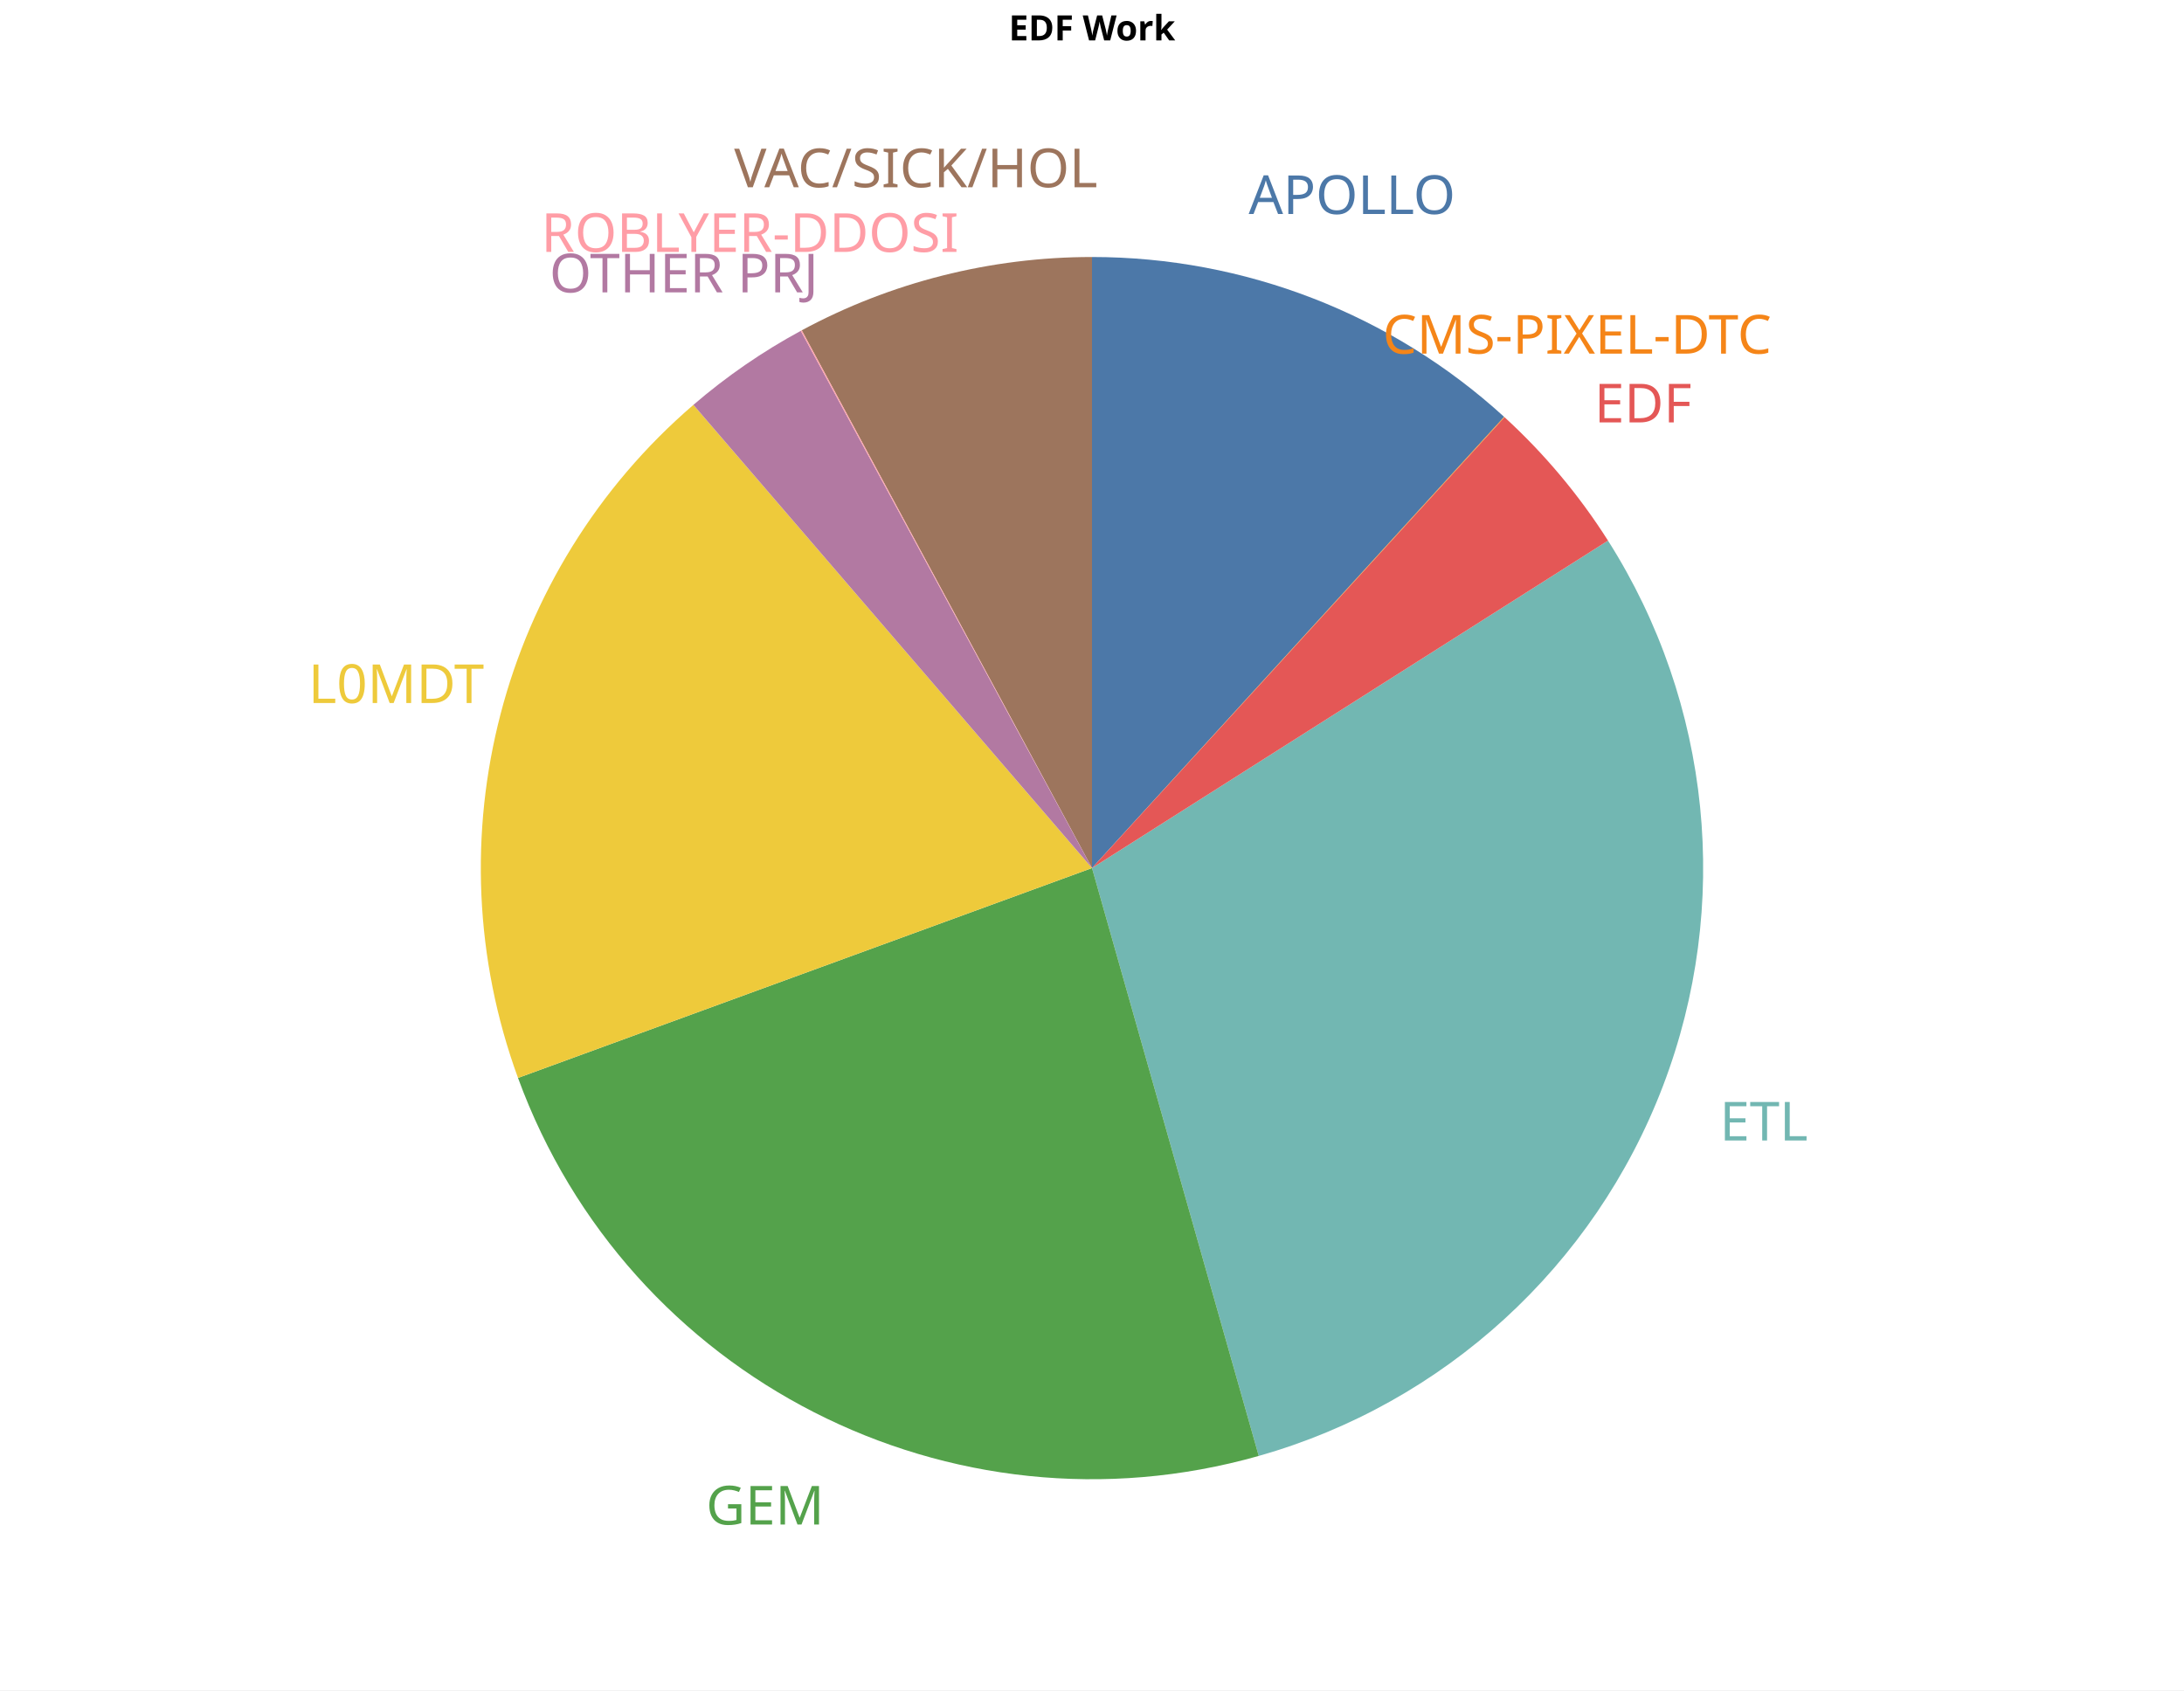
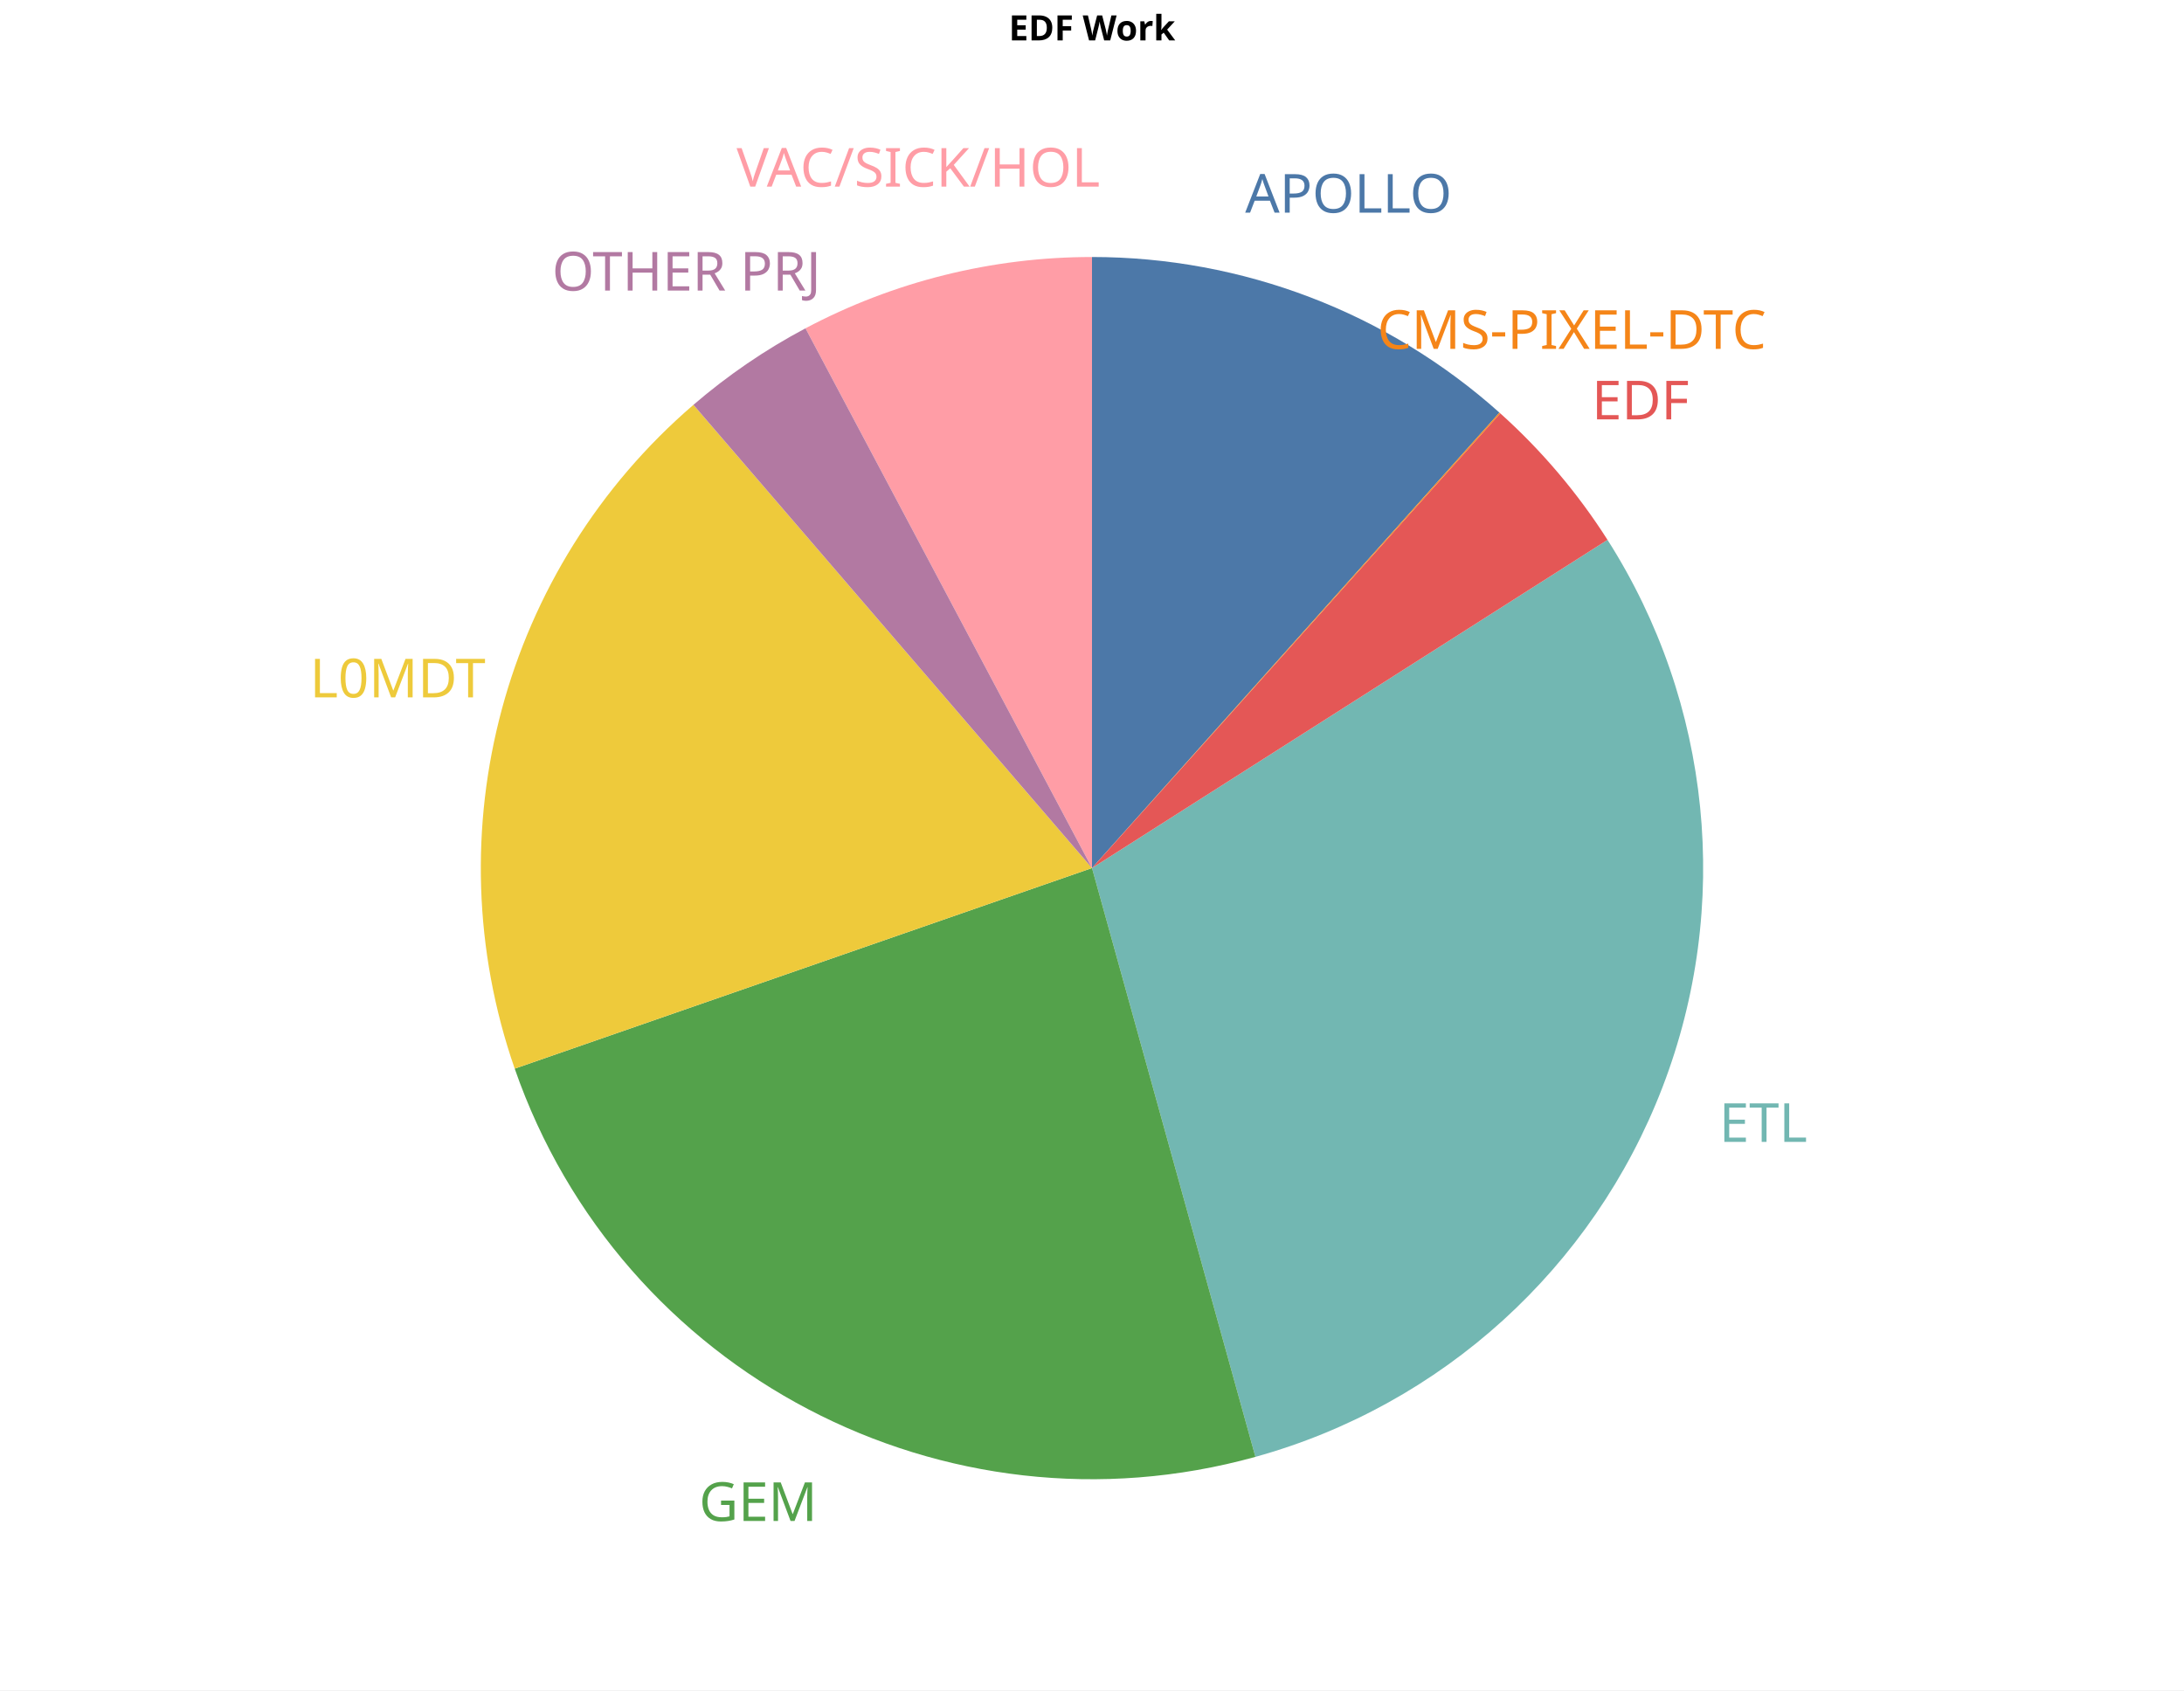
<svg xmlns="http://www.w3.org/2000/svg" class="marks" width="810" height="627" viewBox="0 0 810 627" version="1.1">
  <rect width="810" height="627" style="fill: white;" />
  <g transform="translate(5,22)">
    <g class="mark-group role-frame root">
      <g transform="translate(0,0)">
        <path class="background" d="M0.5,0.5h800v600h-800Z" style="fill: none; stroke: none;" />
        <g>
          <g class="mark-arc role-mark layer_0_marks">
-             <path transform="translate(400,300)" d="M61.842,218.067A226.667,226.667,0,0,0,191.377,-121.461L0,0Z" style="fill: #72b7b2;" />
-             <path transform="translate(400,300)" d="M-212.878,77.85A226.667,226.667,0,0,0,61.842,218.067L0,0Z" style="fill: #54a24b;" />
-             <path transform="translate(400,300)" d="M-147.837,-171.819A226.667,226.667,0,0,0,-212.878,77.85L0,0Z" style="fill: #eeca3b;" />
-             <path transform="translate(400,300)" d="M152.852,-167.374A226.667,226.667,0,0,0,1.3879330390336672e-14,-226.667L0,0Z" style="fill: #4c78a8;" />
-             <path transform="translate(400,300)" d="M-4.1637991171010013e-14,-226.667A226.667,226.667,0,0,0,-107.655,-199.47L0,0Z" style="fill: #9d755d;" />
-             <path transform="translate(400,300)" d="M191.377,-121.461A226.667,226.667,0,0,0,153.004,-167.235L0,0Z" style="fill: #e45756;" />
-             <path transform="translate(400,300)" d="M-108.017,-199.274A226.667,226.667,0,0,0,-147.837,-171.819L0,0Z" style="fill: #b279a2;" />
-             <path transform="translate(400,300)" d="M-107.655,-199.47A226.667,226.667,0,0,0,-108.017,-199.274L0,0Z" style="fill: #ff9da6;" />
-             <path transform="translate(400,300)" d="M153.004,-167.235A226.667,226.667,0,0,0,152.852,-167.374L0,0Z" style="fill: #f58518;" />
+             <path transform="translate(400,300)" d="M60.607,218.414A226.667,226.667,0,0,0,191.193,-121.749L0,0Z" style="fill: #72b7b2;" />
+             <path transform="translate(400,300)" d="M-214.105,74.409A226.667,226.667,0,0,0,60.607,218.414L0,0Z" style="fill: #54a24b;" />
+             <path transform="translate(400,300)" d="M-147.825,-171.83A226.667,226.667,0,0,0,-214.105,74.409L0,0Z" style="fill: #eeca3b;" />
+             <path transform="translate(400,300)" d="M151.111,-168.947A226.667,226.667,0,0,0,1.3879330390336672e-14,-226.667L0,0Z" style="fill: #4c78a8;" />
+             <path transform="translate(400,300)" d="M-4.1637991171010013e-14,-226.667A226.667,226.667,0,0,0,-106.271,-200.211L0,0Z" style="fill: #ff9da6;" />
+             <path transform="translate(400,300)" d="M191.193,-121.749A226.667,226.667,0,0,0,151.414,-168.676L0,0Z" style="fill: #e45756;" />
+             <path transform="translate(400,300)" d="M-106.271,-200.211A226.667,226.667,0,0,0,-147.825,-171.83L0,0Z" style="fill: #b279a2;" />
+             <path transform="translate(400,300)" d="M151.414,-168.676A226.667,226.667,0,0,0,151.111,-168.947L0,0Z" style="fill: #f58518;" />
          </g>
          <g class="mark-text role-mark layer_1_marks">
-             <text text-anchor="middle" transform="translate(649.1502,401.054)" style="font-family: sans-serif; font-size: 20px; fill: #72b7b2;">ETL</text>
-             <text text-anchor="middle" transform="translate(278.7711,543.5177)" style="font-family: sans-serif; font-size: 20px; fill: #54a24b;">GEM</text>
-             <text text-anchor="middle" transform="translate(141.9459,238.7749)" style="font-family: sans-serif; font-size: 20px; fill: #eeca3b;">L0MDT</text>
-             <text text-anchor="middle" transform="translate(496.4409,57.38329)" style="font-family: sans-serif; font-size: 20px; fill: #4c78a8;">APOLLO</text>
-             <text text-anchor="middle" transform="translate(334.6842,47.45608)" style="font-family: sans-serif; font-size: 20px; fill: #9d755d;">VAC/SICK/HOL</text>
-             <text text-anchor="middle" transform="translate(604.3586,134.6855)" style="font-family: sans-serif; font-size: 20px; fill: #e45756;">EDF</text>
-             <text text-anchor="middle" transform="translate(248.6332,86.45683)" style="font-family: sans-serif; font-size: 20px; fill: #b279a2;">OTHER PRJ</text>
-             <text text-anchor="middle" transform="translate(273.134,71.44481)" style="font-family: sans-serif; font-size: 20px; fill: #ff9da6;">ROBLYER-DDOSI</text>
-             <text text-anchor="middle" transform="translate(579.9157,109.1715)" style="font-family: sans-serif; font-size: 20px; fill: #f58518;">CMS-PIXEL-DTC</text>
+             <text text-anchor="middle" transform="translate(648.9523,401.5713)" style="font-family: sans-serif; font-size: 20px; fill: #72b7b2;">ETL</text>
+             <text text-anchor="middle" transform="translate(276.192,542.1836)" style="font-family: sans-serif; font-size: 20px; fill: #54a24b;">GEM</text>
+             <text text-anchor="middle" transform="translate(142.4986,236.688)" style="font-family: sans-serif; font-size: 20px; fill: #eeca3b;">L0MDT</text>
+             <text text-anchor="middle" transform="translate(495.1524,56.88733)" style="font-family: sans-serif; font-size: 20px; fill: #4c78a8;">APOLLO</text>
+             <text text-anchor="middle" transform="translate(335.5797,47.2315)" style="font-family: sans-serif; font-size: 20px; fill: #ff9da6;">VAC/SICK/HOL</text>
+             <text text-anchor="middle" transform="translate(603.4153,133.5665)" style="font-family: sans-serif; font-size: 20px; fill: #e45756;">EDF</text>
+             <text text-anchor="middle" transform="translate(249.6025,85.79165)" style="font-family: sans-serif; font-size: 20px; fill: #b279a2;">OTHER PRJ</text>
+             <text text-anchor="middle" transform="translate(577.9558,107.3978)" style="font-family: sans-serif; font-size: 20px; fill: #f58518;">CMS-PIXEL-DTC</text>
          </g>
          <g class="mark-group role-title">
            <g transform="translate(400,-17)">
              <path class="background" d="M0,0h0v0h0Z" style="pointer-events: none; fill: none;" />
              <g>
                <g class="mark-text role-title-text" style="pointer-events: none;">
                  <text text-anchor="middle" transform="translate(0,10)" style="font-family: sans-serif; font-size: 13px; font-weight: bold; fill: #000; opacity: 1;">EDF Work</text>
                </g>
              </g>
              <path class="foreground" d="" style="pointer-events: none; display: none; fill: none;" />
            </g>
          </g>
        </g>
        <path class="foreground" d="" style="display: none; fill: none;" />
      </g>
    </g>
  </g>
</svg>
